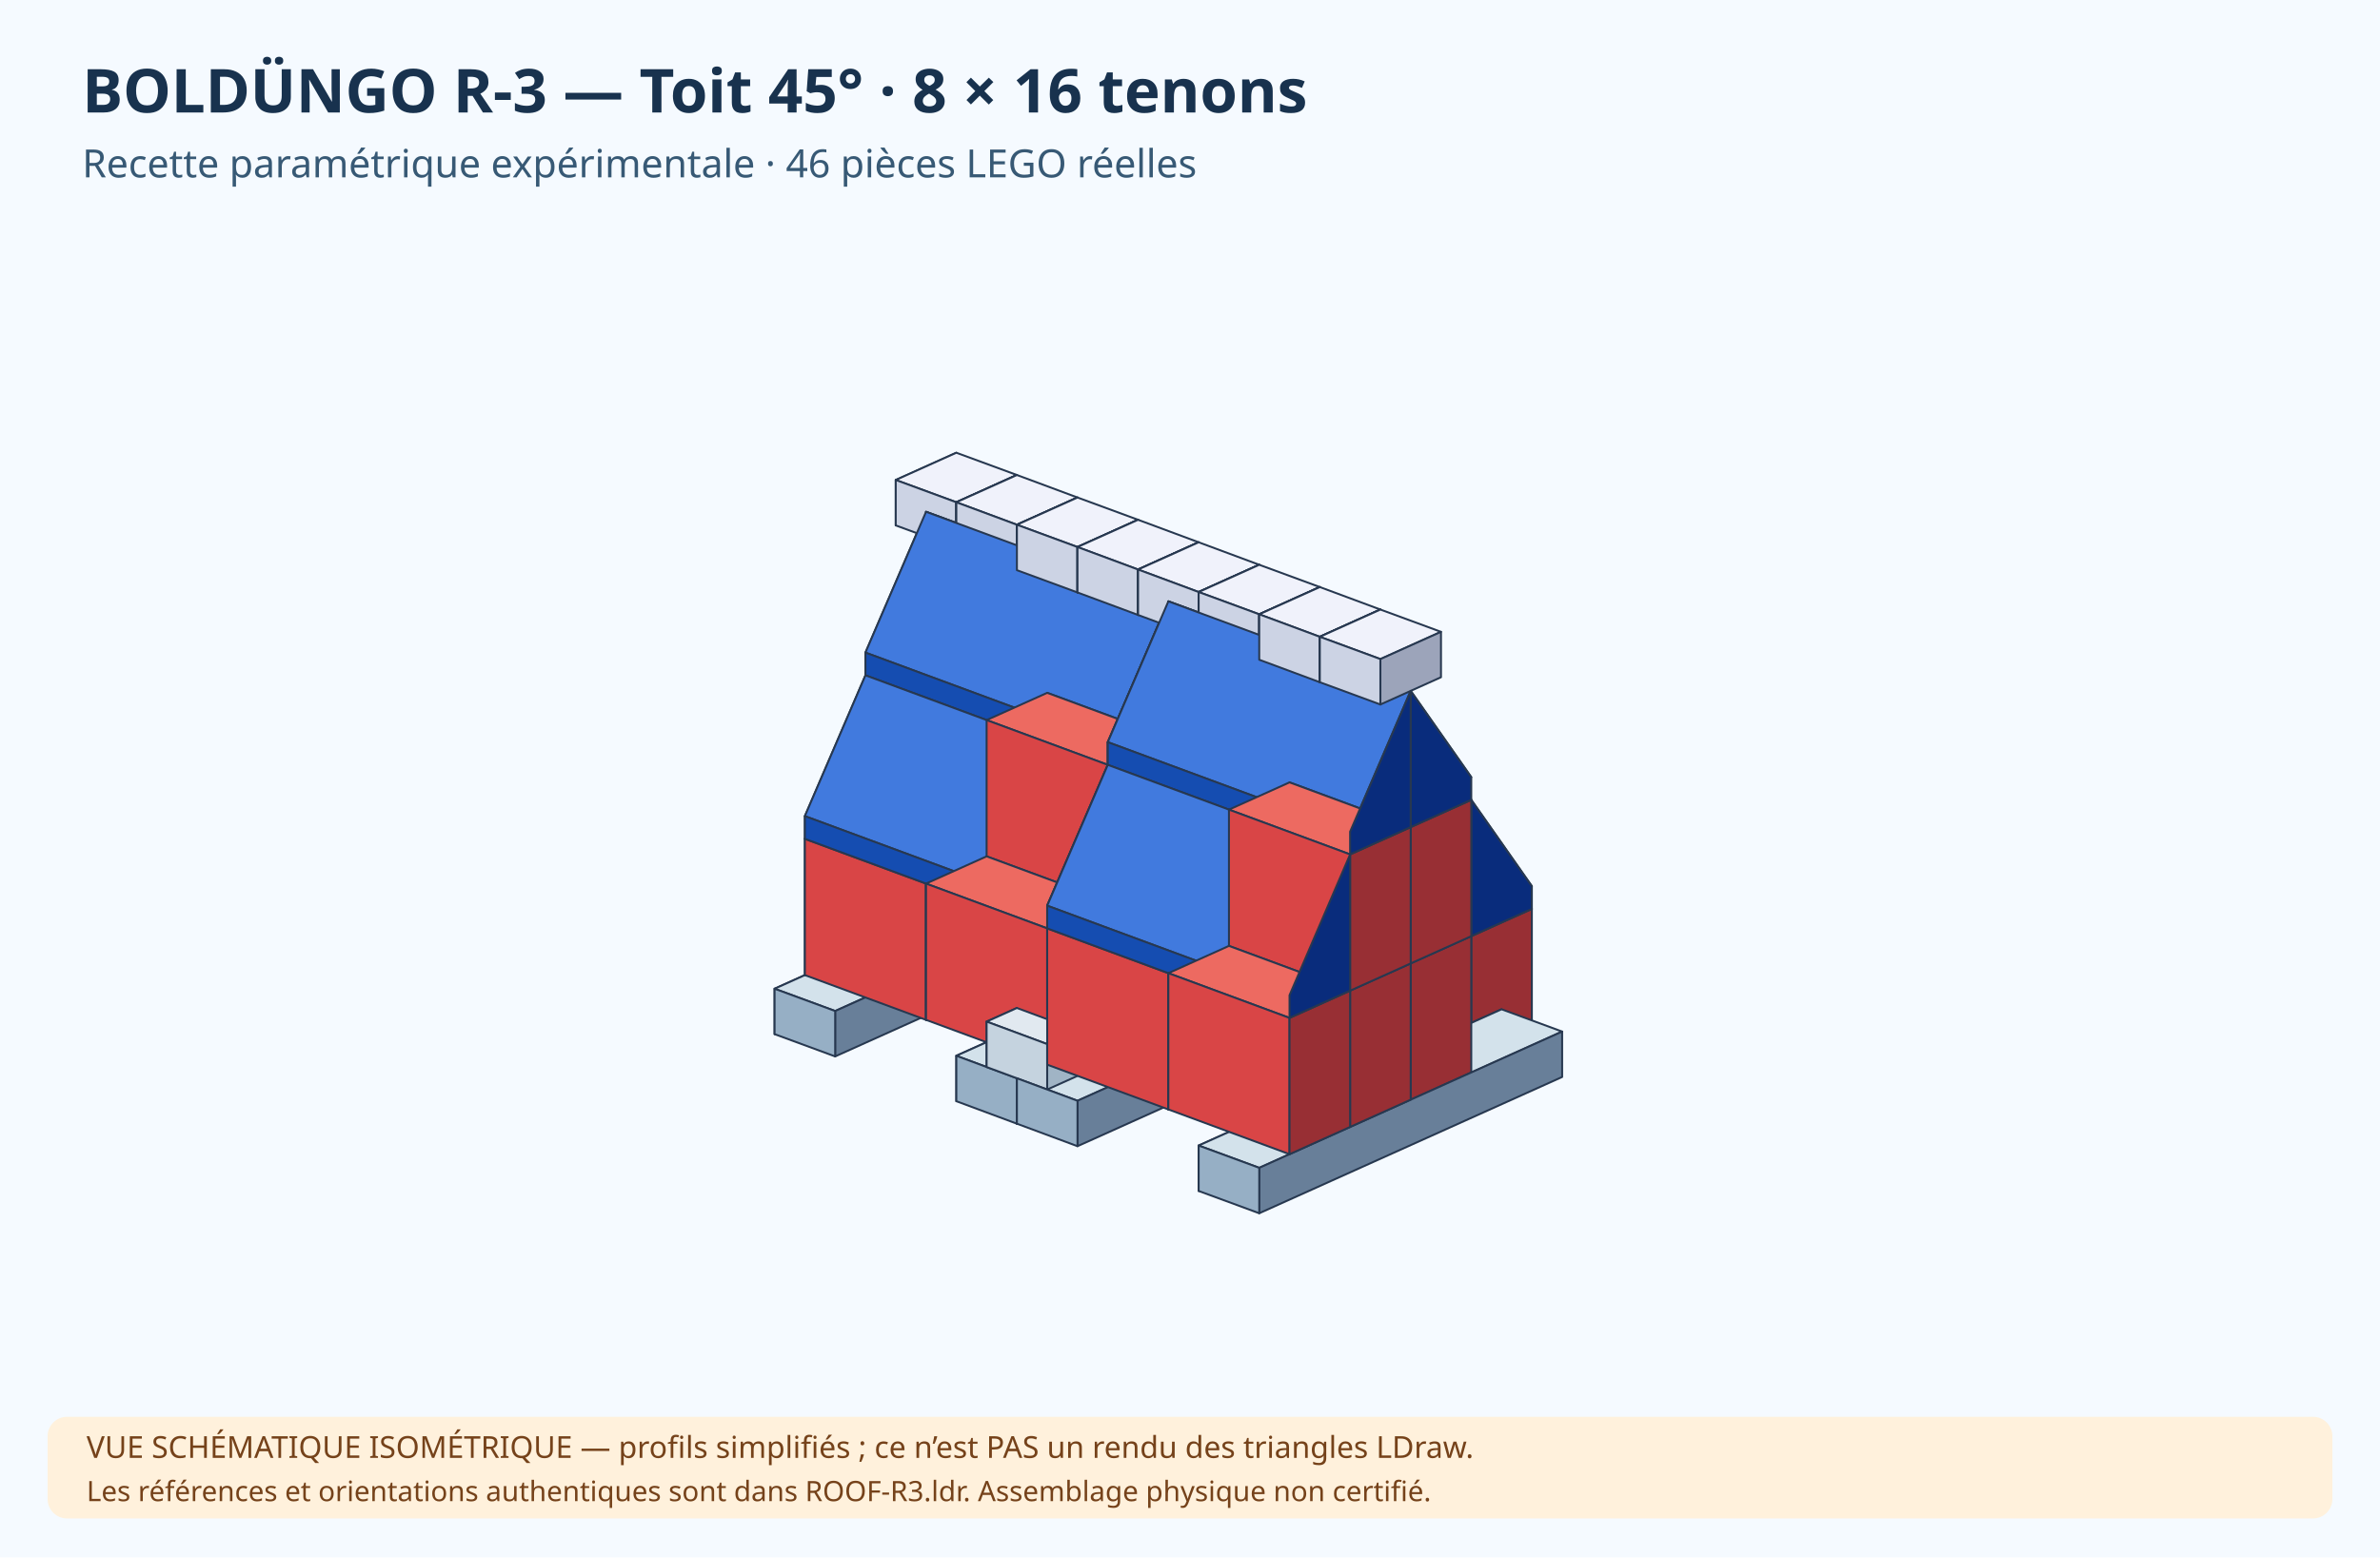
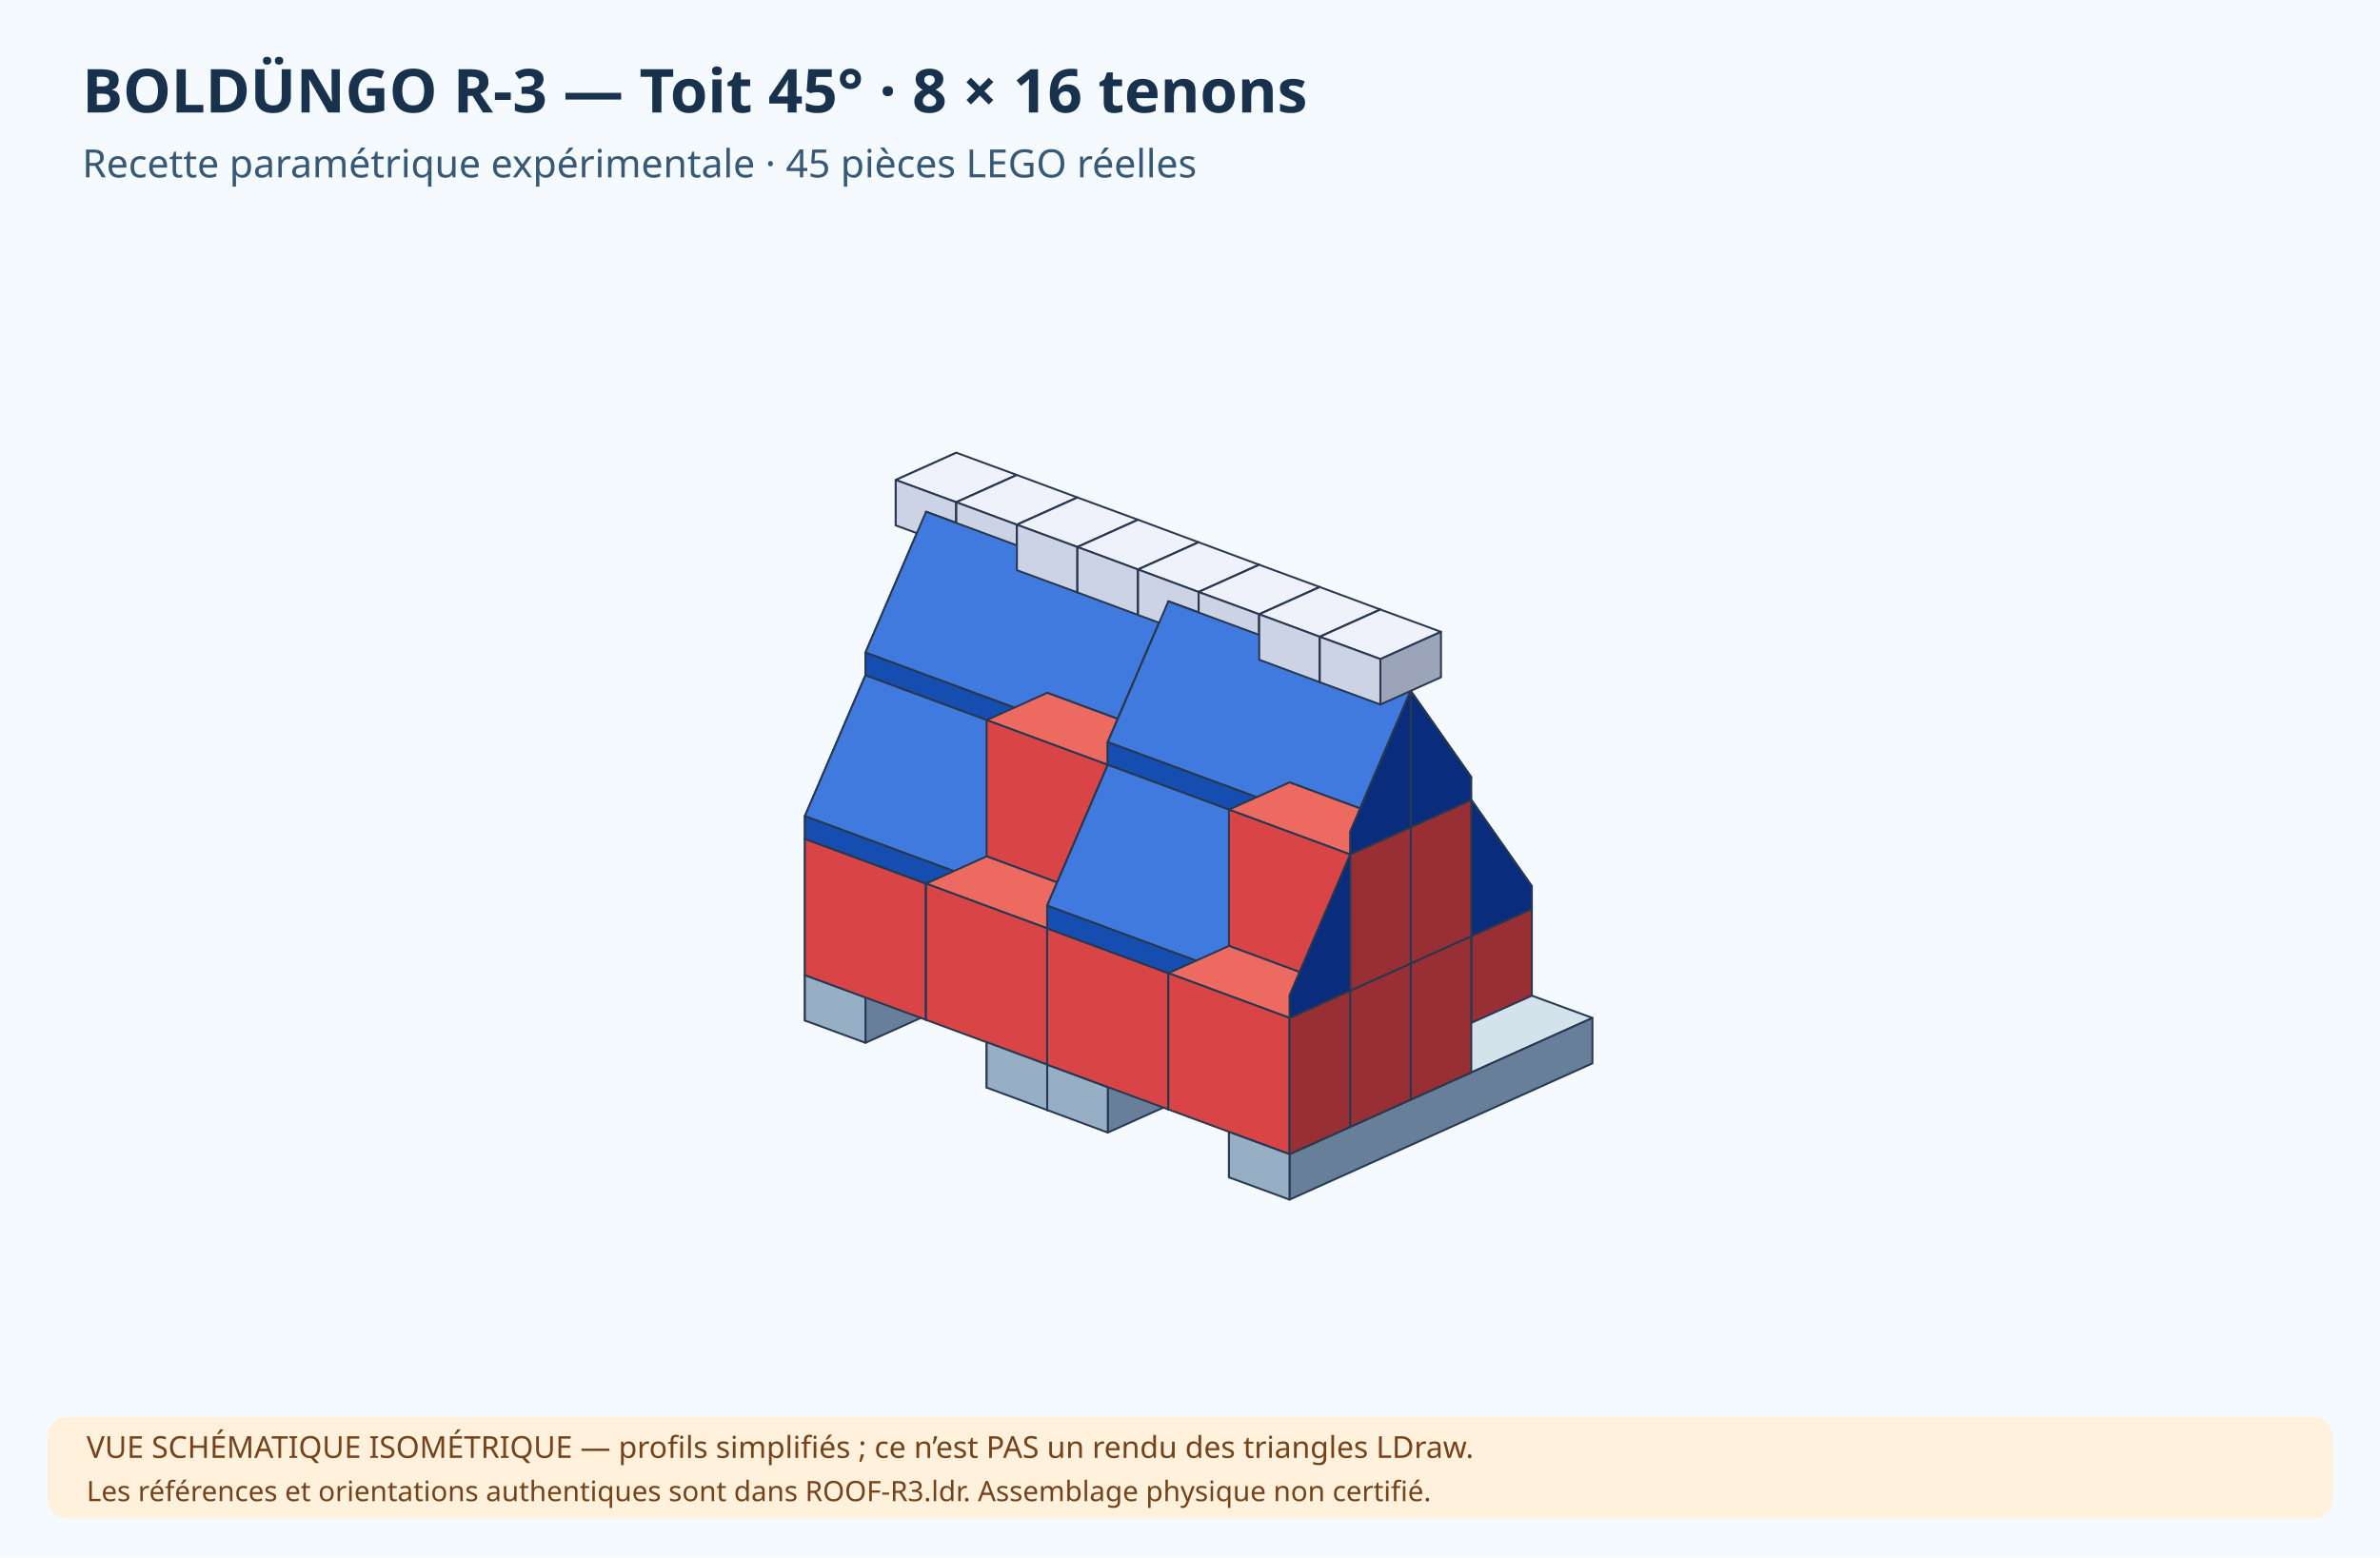
<svg xmlns="http://www.w3.org/2000/svg" width="1100" height="720" viewBox="0 0 1100 720">
  <rect width="1100" height="720" fill="#f5faff" />
  <text x="38" y="52" font-size="28" font-family="sans-serif" fill="#18324e" font-weight="bold">BOLDÜNGO R-3 — Toit 45° · 8 × 16 tenons</text>
-   <text x="38" y="82" font-size="18" font-family="sans-serif" fill="#375975">Recette paramétrique expérimentale · 46 pièces LEGO réelles</text>
+   <text x="38" y="82" font-size="18" font-family="sans-serif" fill="#375975">Recette paramétrique expérimentale · 45 pièces LEGO réelles</text>
  <g stroke-linejoin="round">
    <polygon points="484.0,400.4 456.0,413.0 456.0,350.0 484.0,337.4" fill="#982f34" stroke="#273850" stroke-width="0.9" />
    <polygon points="484.0,337.4 456.0,350.0 456.0,287.0 484.0,326.9" fill="#092c7c" stroke="#273850" stroke-width="0.9" />
+     <polygon points="512.0,408.8 372.0,471.8 372.0,450.8 512.0,387.8" fill="#687f99" stroke="#273850" stroke-width="0.9" />
    <polygon points="456.0,413.0 428.0,425.6 428.0,362.6 456.0,350.0" fill="#982f34" stroke="#273850" stroke-width="0.9" />
    <polygon points="484.0,337.4 456.0,350.0 512.0,370.7 540.0,358.1" fill="#ed6a61" stroke="#273850" stroke-width="0.9" />
    <polygon points="456.0,350.0 428.0,362.6 428.0,299.6 456.0,287.0" fill="#982f34" stroke="#273850" stroke-width="0.9" />
    <polygon points="456.0,287.0 428.0,299.6 428.0,236.6 456.0,276.5" fill="#092c7c" stroke="#273850" stroke-width="0.9" />
-     <polygon points="498.0,415.1 358.0,478.1 358.0,457.1 498.0,394.1" fill="#687f99" stroke="#273850" stroke-width="0.9" />
+     <polygon points="512.0,387.8 372.0,450.8 400.0,461.1 540.0,398.1" fill="#d3e2eb" stroke="#273850" stroke-width="0.9" />
    <polygon points="456.0,413.0 512.0,433.7 512.0,370.7 456.0,350.0" fill="#d94546" stroke="#273850" stroke-width="0.9" />
    <polygon points="442.0,230.3 414.0,242.9 414.0,221.9 442.0,209.3" fill="#9ca4ba" stroke="#273850" stroke-width="0.9" />
-     <polygon points="498.0,394.1 358.0,457.1 386.0,467.4 526.0,404.4" fill="#d3e2eb" stroke="#273850" stroke-width="0.9" />
+     <polygon points="540.0,419.1 400.0,482.1 400.0,461.1 540.0,398.1" fill="#687f99" stroke="#273850" stroke-width="0.9" />
    <polygon points="540.0,421.1 512.0,433.7 512.0,370.7 540.0,358.1" fill="#982f34" stroke="#273850" stroke-width="0.9" />
    <polygon points="428.0,425.6 400.0,438.2 400.0,375.2 428.0,362.6" fill="#982f34" stroke="#273850" stroke-width="0.9" />
    <polygon points="540.0,421.1 512.0,433.7 512.0,370.7 540.0,358.1" fill="#982f34" stroke="#273850" stroke-width="0.9" />
    <polygon points="456.0,350.0 428.0,362.6 484.0,383.3 512.0,370.7" fill="#ed6a61" stroke="#273850" stroke-width="0.9" />
    <polygon points="428.0,362.6 400.0,375.2 400.0,312.2 428.0,299.6" fill="#982f34" stroke="#273850" stroke-width="0.9" />
    <polygon points="484.0,326.9 456.0,287.0 568.0,328.4 596.0,368.3" fill="#417ade" stroke="#273850" stroke-width="0.9" />
    <polygon points="456.0,287.0 428.0,299.6 484.0,320.3 512.0,307.7" fill="#ed6a61" stroke="#273850" stroke-width="0.9" />
    <polygon points="428.0,299.6 400.0,312.2 400.0,301.7 428.0,236.6" fill="#092c7c" stroke="#273850" stroke-width="0.9" />
    <polygon points="442.0,209.3 414.0,221.9 442.0,232.2 470.0,219.6" fill="#f0f2fb" stroke="#273850" stroke-width="0.9" />
-     <polygon points="526.0,425.4 386.0,488.4 386.0,467.4 526.0,404.4" fill="#687f99" stroke="#273850" stroke-width="0.9" />
+     <polygon points="610.0,424.0 582.0,436.6 582.0,415.6 610.0,403.0" fill="#a0b4c5" stroke="#273850" stroke-width="0.9" />
    <polygon points="428.0,425.6 484.0,446.3 484.0,383.3 428.0,362.6" fill="#d94546" stroke="#273850" stroke-width="0.9" />
    <polygon points="428.0,362.6 484.0,383.3 484.0,320.3 428.0,299.6" fill="#d94546" stroke="#273850" stroke-width="0.9" />
    <polygon points="456.0,350.0 568.0,391.4 568.0,328.4 456.0,287.0" fill="#154db1" stroke="#273850" stroke-width="0.9" />
    <polygon points="414.0,242.9 442.0,253.2 442.0,232.2 414.0,221.9" fill="#ccd3e4" stroke="#273850" stroke-width="0.9" />
    <polygon points="470.0,240.6 442.0,253.2 442.0,232.2 470.0,219.6" fill="#9ca4ba" stroke="#273850" stroke-width="0.9" />
    <polygon points="470.0,240.6 442.0,253.2 442.0,232.2 470.0,219.6" fill="#9ca4ba" stroke="#273850" stroke-width="0.9" />
-     <polygon points="596.0,430.3 582.0,436.6 582.0,415.6 596.0,409.3" fill="#a0b4c5" stroke="#273850" stroke-width="0.9" />
+     <polygon points="610.0,403.0 582.0,415.6 610.0,426.0 638.0,413.4" fill="#e1e9f0" stroke="#273850" stroke-width="0.9" />
    <polygon points="512.0,433.7 484.0,446.3 484.0,383.3 512.0,370.7" fill="#982f34" stroke="#273850" stroke-width="0.9" />
    <polygon points="400.0,438.2 372.0,450.8 372.0,387.8 400.0,375.2" fill="#982f34" stroke="#273850" stroke-width="0.9" />
    <polygon points="512.0,433.7 484.0,446.3 484.0,383.3 512.0,370.7" fill="#982f34" stroke="#273850" stroke-width="0.9" />
    <polygon points="428.0,362.6 400.0,375.2 456.0,395.9 484.0,383.3" fill="#ed6a61" stroke="#273850" stroke-width="0.9" />
    <polygon points="540.0,358.1 512.0,370.7 568.0,391.4 596.0,378.8" fill="#ed6a61" stroke="#273850" stroke-width="0.9" />
    <polygon points="400.0,375.2 372.0,387.8 372.0,377.3 400.0,312.2" fill="#092c7c" stroke="#273850" stroke-width="0.9" />
    <polygon points="512.0,370.7 484.0,383.3 484.0,320.3 512.0,307.7" fill="#982f34" stroke="#273850" stroke-width="0.9" />
    <polygon points="512.0,370.7 484.0,383.3 484.0,320.3 512.0,307.7" fill="#982f34" stroke="#273850" stroke-width="0.9" />
    <polygon points="428.0,299.6 400.0,312.2 456.0,332.9 484.0,320.3" fill="#ed6a61" stroke="#273850" stroke-width="0.9" />
    <polygon points="456.0,276.5 428.0,236.6 540.0,278.0 568.0,317.9" fill="#417ade" stroke="#273850" stroke-width="0.9" />
    <polygon points="470.0,219.6 442.0,232.2 470.0,242.6 498.0,230.0" fill="#f0f2fb" stroke="#273850" stroke-width="0.9" />
-     <polygon points="596.0,409.3 582.0,415.6 610.0,426.0 624.0,419.7" fill="#e1e9f0" stroke="#273850" stroke-width="0.9" />
    <polygon points="582.0,436.6 610.0,447.0 610.0,426.0 582.0,415.6" fill="#c5d3df" stroke="#273850" stroke-width="0.9" />
+     <polygon points="638.0,434.4 610.0,447.0 610.0,426.0 638.0,413.4" fill="#a0b4c5" stroke="#273850" stroke-width="0.9" />
    <polygon points="400.0,438.2 456.0,458.9 456.0,395.9 400.0,375.2" fill="#d94546" stroke="#273850" stroke-width="0.9" />
    <polygon points="512.0,433.7 568.0,454.4 568.0,391.4 512.0,370.7" fill="#d94546" stroke="#273850" stroke-width="0.9" />
    <polygon points="400.0,375.2 456.0,395.9 456.0,332.9 400.0,312.2" fill="#d94546" stroke="#273850" stroke-width="0.9" />
    <polygon points="428.0,299.6 540.0,341.0 540.0,278.0 428.0,236.6" fill="#154db1" stroke="#273850" stroke-width="0.9" />
    <polygon points="442.0,253.2 470.0,263.6 470.0,242.6 442.0,232.2" fill="#ccd3e4" stroke="#273850" stroke-width="0.9" />
    <polygon points="498.0,251.0 470.0,263.6 470.0,242.6 498.0,230.0" fill="#9ca4ba" stroke="#273850" stroke-width="0.9" />
    <polygon points="498.0,251.0 470.0,263.6 470.0,242.6 498.0,230.0" fill="#9ca4ba" stroke="#273850" stroke-width="0.9" />
-     <polygon points="624.0,440.7 610.0,447.0 610.0,426.0 624.0,419.7" fill="#a0b4c5" stroke="#273850" stroke-width="0.9" />
+     <polygon points="372.0,471.8 400.0,482.1 400.0,461.1 372.0,450.8" fill="#96afc5" stroke="#273850" stroke-width="0.9" />
+     <polygon points="596.0,439.8 456.0,502.8 456.0,481.8 596.0,418.8" fill="#687f99" stroke="#273850" stroke-width="0.9" />
    <polygon points="484.0,446.3 456.0,458.9 456.0,395.9 484.0,383.3" fill="#982f34" stroke="#273850" stroke-width="0.9" />
    <polygon points="596.0,441.8 568.0,454.4 568.0,391.4 596.0,378.8" fill="#982f34" stroke="#273850" stroke-width="0.9" />
    <polygon points="484.0,446.3 456.0,458.9 456.0,395.9 484.0,383.3" fill="#982f34" stroke="#273850" stroke-width="0.9" />
    <polygon points="596.0,441.8 568.0,454.4 568.0,391.4 596.0,378.8" fill="#982f34" stroke="#273850" stroke-width="0.9" />
    <polygon points="400.0,375.2 372.0,387.8 428.0,408.5 456.0,395.9" fill="#ed6a61" stroke="#273850" stroke-width="0.9" />
    <polygon points="512.0,370.7 484.0,383.3 540.0,404.0 568.0,391.4" fill="#ed6a61" stroke="#273850" stroke-width="0.9" />
    <polygon points="596.0,378.8 568.0,391.4 568.0,328.4 596.0,368.3" fill="#092c7c" stroke="#273850" stroke-width="0.9" />
    <polygon points="596.0,378.8 568.0,391.4 568.0,328.4 596.0,368.3" fill="#092c7c" stroke="#273850" stroke-width="0.9" />
    <polygon points="484.0,383.3 456.0,395.9 456.0,332.9 484.0,320.3" fill="#982f34" stroke="#273850" stroke-width="0.9" />
    <polygon points="484.0,383.3 456.0,395.9 456.0,332.9 484.0,320.3" fill="#982f34" stroke="#273850" stroke-width="0.9" />
    <polygon points="512.0,307.7 484.0,320.3 540.0,341.0 568.0,328.4" fill="#ed6a61" stroke="#273850" stroke-width="0.9" />
    <polygon points="428.0,236.6 400.0,301.7 512.0,343.1 540.0,278.0" fill="#417ade" stroke="#273850" stroke-width="0.9" />
    <polygon points="498.0,230.0 470.0,242.6 498.0,252.9 526.0,240.3" fill="#f0f2fb" stroke="#273850" stroke-width="0.9" />
-     <polygon points="358.0,478.1 386.0,488.4 386.0,467.4 358.0,457.1" fill="#96afc5" stroke="#273850" stroke-width="0.9" />
-     <polygon points="582.0,446.1 442.0,509.1 442.0,488.1 582.0,425.1" fill="#687f99" stroke="#273850" stroke-width="0.9" />
+     <polygon points="596.0,418.8 456.0,481.8 484.0,492.2 624.0,429.2" fill="#d3e2eb" stroke="#273850" stroke-width="0.9" />
    <polygon points="372.0,450.8 428.0,471.5 428.0,408.5 372.0,387.8" fill="#d94546" stroke="#273850" stroke-width="0.9" />
    <polygon points="484.0,446.3 540.0,467.0 540.0,404.0 484.0,383.3" fill="#d94546" stroke="#273850" stroke-width="0.9" />
    <polygon points="484.0,383.3 540.0,404.0 540.0,341.0 484.0,320.3" fill="#d94546" stroke="#273850" stroke-width="0.9" />
    <polygon points="400.0,312.2 512.0,353.6 512.0,343.1 400.0,301.7" fill="#154db1" stroke="#273850" stroke-width="0.9" />
    <polygon points="470.0,263.6 498.0,273.9 498.0,252.9 470.0,242.6" fill="#ccd3e4" stroke="#273850" stroke-width="0.9" />
    <polygon points="526.0,261.3 498.0,273.9 498.0,252.9 526.0,240.3" fill="#9ca4ba" stroke="#273850" stroke-width="0.9" />
    <polygon points="526.0,261.3 498.0,273.9 498.0,252.9 526.0,240.3" fill="#9ca4ba" stroke="#273850" stroke-width="0.9" />
-     <polygon points="582.0,425.1 442.0,488.1 470.0,498.5 610.0,435.5" fill="#d3e2eb" stroke="#273850" stroke-width="0.9" />
+     <polygon points="624.0,450.2 484.0,513.2 484.0,492.2 624.0,429.2" fill="#687f99" stroke="#273850" stroke-width="0.9" />
+     <polygon points="624.0,450.2 484.0,513.2 484.0,492.2 624.0,429.2" fill="#687f99" stroke="#273850" stroke-width="0.9" />
    <polygon points="456.0,458.9 428.0,471.5 428.0,408.5 456.0,395.9" fill="#982f34" stroke="#273850" stroke-width="0.9" />
    <polygon points="568.0,454.4 540.0,467.0 540.0,404.0 568.0,391.4" fill="#982f34" stroke="#273850" stroke-width="0.9" />
    <polygon points="456.0,458.9 428.0,471.5 428.0,408.5 456.0,395.9" fill="#982f34" stroke="#273850" stroke-width="0.9" />
    <polygon points="568.0,454.4 540.0,467.0 540.0,404.0 568.0,391.4" fill="#982f34" stroke="#273850" stroke-width="0.9" />
    <polygon points="484.0,383.3 456.0,395.9 512.0,416.6 540.0,404.0" fill="#ed6a61" stroke="#273850" stroke-width="0.9" />
    <polygon points="596.0,378.8 568.0,391.4 624.0,412.1 652.0,399.5" fill="#ed6a61" stroke="#273850" stroke-width="0.9" />
    <polygon points="568.0,391.4 540.0,404.0 540.0,341.0 568.0,328.4" fill="#982f34" stroke="#273850" stroke-width="0.9" />
    <polygon points="568.0,391.4 540.0,404.0 540.0,341.0 568.0,328.4" fill="#982f34" stroke="#273850" stroke-width="0.9" />
    <polygon points="400.0,312.2 372.0,377.3 484.0,418.7 512.0,353.6" fill="#417ade" stroke="#273850" stroke-width="0.9" />
    <polygon points="484.0,320.3 456.0,332.9 512.0,353.6 540.0,341.0" fill="#ed6a61" stroke="#273850" stroke-width="0.9" />
    <polygon points="568.0,328.4 540.0,341.0 540.0,278.0 568.0,317.9" fill="#092c7c" stroke="#273850" stroke-width="0.9" />
    <polygon points="568.0,328.4 540.0,341.0 540.0,278.0 568.0,317.9" fill="#092c7c" stroke="#273850" stroke-width="0.9" />
    <polygon points="526.0,240.3 498.0,252.9 526.0,263.3 554.0,250.7" fill="#f0f2fb" stroke="#273850" stroke-width="0.9" />
-     <polygon points="610.0,456.5 470.0,519.5 470.0,498.5 610.0,435.5" fill="#687f99" stroke="#273850" stroke-width="0.9" />
-     <polygon points="610.0,456.5 470.0,519.5 470.0,498.5 610.0,435.5" fill="#687f99" stroke="#273850" stroke-width="0.9" />
+     <polygon points="624.0,429.2 484.0,492.2 512.0,502.6 652.0,439.6" fill="#d3e2eb" stroke="#273850" stroke-width="0.9" />
    <polygon points="456.0,458.9 512.0,479.6 512.0,416.6 456.0,395.9" fill="#d94546" stroke="#273850" stroke-width="0.9" />
    <polygon points="568.0,454.4 624.0,475.1 624.0,412.1 568.0,391.4" fill="#d94546" stroke="#273850" stroke-width="0.9" />
    <polygon points="372.0,387.8 484.0,429.2 484.0,418.7 372.0,377.3" fill="#154db1" stroke="#273850" stroke-width="0.9" />
    <polygon points="456.0,395.9 512.0,416.6 512.0,353.6 456.0,332.9" fill="#d94546" stroke="#273850" stroke-width="0.9" />
    <polygon points="498.0,273.9 526.0,284.3 526.0,263.3 498.0,252.9" fill="#ccd3e4" stroke="#273850" stroke-width="0.9" />
    <polygon points="554.0,271.7 526.0,284.3 526.0,263.3 554.0,250.7" fill="#9ca4ba" stroke="#273850" stroke-width="0.9" />
    <polygon points="554.0,271.7 526.0,284.3 526.0,263.3 554.0,250.7" fill="#9ca4ba" stroke="#273850" stroke-width="0.9" />
-     <polygon points="610.0,435.5 470.0,498.5 498.0,508.9 638.0,445.9" fill="#d3e2eb" stroke="#273850" stroke-width="0.9" />
+     <polygon points="652.0,460.6 512.0,523.6 512.0,502.6 652.0,439.6" fill="#687f99" stroke="#273850" stroke-width="0.9" />
    <polygon points="540.0,467.0 512.0,479.6 512.0,416.6 540.0,404.0" fill="#982f34" stroke="#273850" stroke-width="0.9" />
    <polygon points="652.0,462.5 624.0,475.1 624.0,412.1 652.0,399.5" fill="#982f34" stroke="#273850" stroke-width="0.9" />
    <polygon points="540.0,467.0 512.0,479.6 512.0,416.6 540.0,404.0" fill="#982f34" stroke="#273850" stroke-width="0.9" />
    <polygon points="652.0,462.5 624.0,475.1 624.0,412.1 652.0,399.5" fill="#982f34" stroke="#273850" stroke-width="0.9" />
    <polygon points="456.0,395.9 428.0,408.5 484.0,429.2 512.0,416.6" fill="#ed6a61" stroke="#273850" stroke-width="0.9" />
    <polygon points="568.0,391.4 540.0,404.0 596.0,424.7 624.0,412.1" fill="#ed6a61" stroke="#273850" stroke-width="0.9" />
    <polygon points="540.0,404.0 512.0,416.6 512.0,353.6 540.0,341.0" fill="#982f34" stroke="#273850" stroke-width="0.9" />
    <polygon points="540.0,404.0 512.0,416.6 512.0,353.6 540.0,341.0" fill="#982f34" stroke="#273850" stroke-width="0.9" />
    <polygon points="596.0,368.3 568.0,328.4 680.0,369.8 708.0,409.7" fill="#417ade" stroke="#273850" stroke-width="0.9" />
    <polygon points="568.0,328.4 540.0,341.0 596.0,361.7 624.0,349.1" fill="#ed6a61" stroke="#273850" stroke-width="0.9" />
    <polygon points="540.0,341.0 512.0,353.6 512.0,343.1 540.0,278.0" fill="#092c7c" stroke="#273850" stroke-width="0.9" />
    <polygon points="540.0,341.0 512.0,353.6 512.0,343.1 540.0,278.0" fill="#092c7c" stroke="#273850" stroke-width="0.9" />
    <polygon points="554.0,250.7 526.0,263.3 554.0,273.7 582.0,261.1" fill="#f0f2fb" stroke="#273850" stroke-width="0.9" />
-     <polygon points="638.0,466.9 498.0,529.9 498.0,508.9 638.0,445.9" fill="#687f99" stroke="#273850" stroke-width="0.9" />
    <polygon points="428.0,471.5 484.0,492.2 484.0,429.2 428.0,408.5" fill="#d94546" stroke="#273850" stroke-width="0.9" />
    <polygon points="540.0,467.0 596.0,487.7 596.0,424.7 540.0,404.0" fill="#d94546" stroke="#273850" stroke-width="0.9" />
    <polygon points="540.0,404.0 596.0,424.7 596.0,361.7 540.0,341.0" fill="#d94546" stroke="#273850" stroke-width="0.9" />
    <polygon points="568.0,391.4 680.0,432.8 680.0,369.8 568.0,328.4" fill="#154db1" stroke="#273850" stroke-width="0.9" />
    <polygon points="526.0,284.3 554.0,294.7 554.0,273.7 526.0,263.3" fill="#ccd3e4" stroke="#273850" stroke-width="0.9" />
    <polygon points="582.0,282.1 554.0,294.7 554.0,273.7 582.0,261.1" fill="#9ca4ba" stroke="#273850" stroke-width="0.9" />
    <polygon points="582.0,282.1 554.0,294.7 554.0,273.7 582.0,261.1" fill="#9ca4ba" stroke="#273850" stroke-width="0.9" />
+     <polygon points="456.0,502.8 484.0,513.2 484.0,492.2 456.0,481.8" fill="#96afc5" stroke="#273850" stroke-width="0.9" />
    <polygon points="512.0,479.6 484.0,492.2 484.0,429.2 512.0,416.6" fill="#982f34" stroke="#273850" stroke-width="0.9" />
    <polygon points="624.0,475.1 596.0,487.7 596.0,424.7 624.0,412.1" fill="#982f34" stroke="#273850" stroke-width="0.9" />
    <polygon points="512.0,479.6 484.0,492.2 484.0,429.2 512.0,416.6" fill="#982f34" stroke="#273850" stroke-width="0.9" />
    <polygon points="624.0,475.1 596.0,487.7 596.0,424.7 624.0,412.1" fill="#982f34" stroke="#273850" stroke-width="0.9" />
    <polygon points="540.0,404.0 512.0,416.6 568.0,437.3 596.0,424.7" fill="#ed6a61" stroke="#273850" stroke-width="0.9" />
    <polygon points="652.0,399.5 624.0,412.1 680.0,432.8 708.0,420.2" fill="#ed6a61" stroke="#273850" stroke-width="0.9" />
    <polygon points="512.0,416.6 484.0,429.2 484.0,418.7 512.0,353.6" fill="#092c7c" stroke="#273850" stroke-width="0.9" />
    <polygon points="512.0,416.6 484.0,429.2 484.0,418.7 512.0,353.6" fill="#092c7c" stroke="#273850" stroke-width="0.9" />
    <polygon points="624.0,412.1 596.0,424.7 596.0,361.7 624.0,349.1" fill="#982f34" stroke="#273850" stroke-width="0.9" />
    <polygon points="624.0,412.1 596.0,424.7 596.0,361.7 624.0,349.1" fill="#982f34" stroke="#273850" stroke-width="0.9" />
    <polygon points="540.0,341.0 512.0,353.6 568.0,374.3 596.0,361.7" fill="#ed6a61" stroke="#273850" stroke-width="0.9" />
    <polygon points="568.0,317.9 540.0,278.0 652.0,319.4 680.0,359.3" fill="#417ade" stroke="#273850" stroke-width="0.9" />
    <polygon points="582.0,261.1 554.0,273.7 582.0,284.0 610.0,271.4" fill="#f0f2fb" stroke="#273850" stroke-width="0.9" />
-     <polygon points="470.0,487.0 456.0,493.3 456.0,472.3 470.0,466.0" fill="#a0b4c5" stroke="#273850" stroke-width="0.9" />
-     <polygon points="442.0,509.1 470.0,519.5 470.0,498.5 442.0,488.1" fill="#96afc5" stroke="#273850" stroke-width="0.9" />
    <polygon points="512.0,479.6 568.0,500.3 568.0,437.3 512.0,416.6" fill="#d94546" stroke="#273850" stroke-width="0.9" />
    <polygon points="624.0,475.1 680.0,495.8 680.0,432.8 624.0,412.1" fill="#d94546" stroke="#273850" stroke-width="0.9" />
    <polygon points="512.0,416.6 568.0,437.3 568.0,374.3 512.0,353.6" fill="#d94546" stroke="#273850" stroke-width="0.9" />
    <polygon points="540.0,341.0 652.0,382.4 652.0,319.4 540.0,278.0" fill="#154db1" stroke="#273850" stroke-width="0.9" />
    <polygon points="554.0,294.7 582.0,305.0 582.0,284.0 554.0,273.7" fill="#ccd3e4" stroke="#273850" stroke-width="0.9" />
    <polygon points="610.0,292.4 582.0,305.0 582.0,284.0 610.0,271.4" fill="#9ca4ba" stroke="#273850" stroke-width="0.9" />
    <polygon points="610.0,292.4 582.0,305.0 582.0,284.0 610.0,271.4" fill="#9ca4ba" stroke="#273850" stroke-width="0.9" />
-     <polygon points="470.0,466.0 456.0,472.3 484.0,482.7 498.0,476.4" fill="#e1e9f0" stroke="#273850" stroke-width="0.9" />
-     <polygon points="456.0,493.3 484.0,503.7 484.0,482.7 456.0,472.3" fill="#c5d3df" stroke="#273850" stroke-width="0.9" />
+     <polygon points="484.0,513.2 512.0,523.6 512.0,502.6 484.0,492.2" fill="#96afc5" stroke="#273850" stroke-width="0.9" />
+     <polygon points="708.0,481.3 568.0,544.3 568.0,523.3 708.0,460.3" fill="#687f99" stroke="#273850" stroke-width="0.9" />
    <polygon points="596.0,487.7 568.0,500.3 568.0,437.3 596.0,424.7" fill="#982f34" stroke="#273850" stroke-width="0.9" />
    <polygon points="708.0,483.2 680.0,495.8 680.0,432.8 708.0,420.2" fill="#982f34" stroke="#273850" stroke-width="0.9" />
    <polygon points="596.0,487.7 568.0,500.3 568.0,437.3 596.0,424.7" fill="#982f34" stroke="#273850" stroke-width="0.9" />
    <polygon points="512.0,416.6 484.0,429.2 540.0,449.9 568.0,437.3" fill="#ed6a61" stroke="#273850" stroke-width="0.9" />
    <polygon points="624.0,412.1 596.0,424.7 652.0,445.4 680.0,432.8" fill="#ed6a61" stroke="#273850" stroke-width="0.9" />
    <polygon points="708.0,420.2 680.0,432.8 680.0,369.8 708.0,409.7" fill="#092c7c" stroke="#273850" stroke-width="0.9" />
    <polygon points="596.0,424.7 568.0,437.3 568.0,374.3 596.0,361.7" fill="#982f34" stroke="#273850" stroke-width="0.9" />
    <polygon points="596.0,424.7 568.0,437.3 568.0,374.3 596.0,361.7" fill="#982f34" stroke="#273850" stroke-width="0.9" />
    <polygon points="624.0,349.1 596.0,361.7 652.0,382.4 680.0,369.8" fill="#ed6a61" stroke="#273850" stroke-width="0.9" />
    <polygon points="540.0,278.0 512.0,343.1 624.0,384.5 652.0,319.4" fill="#417ade" stroke="#273850" stroke-width="0.9" />
    <polygon points="610.0,271.4 582.0,284.0 610.0,294.4 638.0,281.8" fill="#f0f2fb" stroke="#273850" stroke-width="0.9" />
-     <polygon points="498.0,497.4 484.0,503.7 484.0,482.7 498.0,476.4" fill="#a0b4c5" stroke="#273850" stroke-width="0.9" />
-     <polygon points="470.0,519.5 498.0,529.9 498.0,508.9 470.0,498.5" fill="#96afc5" stroke="#273850" stroke-width="0.9" />
-     <polygon points="694.0,487.6 554.0,550.6 554.0,529.6 694.0,466.6" fill="#687f99" stroke="#273850" stroke-width="0.9" />
+     <polygon points="708.0,460.3 568.0,523.3 596.0,533.6 736.0,470.6" fill="#d3e2eb" stroke="#273850" stroke-width="0.9" />
    <polygon points="484.0,492.2 540.0,512.9 540.0,449.9 484.0,429.2" fill="#d94546" stroke="#273850" stroke-width="0.9" />
    <polygon points="596.0,487.7 652.0,508.4 652.0,445.4 596.0,424.7" fill="#d94546" stroke="#273850" stroke-width="0.9" />
    <polygon points="596.0,424.7 652.0,445.4 652.0,382.4 596.0,361.7" fill="#d94546" stroke="#273850" stroke-width="0.9" />
    <polygon points="512.0,353.6 624.0,395.0 624.0,384.5 512.0,343.1" fill="#154db1" stroke="#273850" stroke-width="0.9" />
    <polygon points="582.0,305.0 610.0,315.4 610.0,294.4 582.0,284.0" fill="#ccd3e4" stroke="#273850" stroke-width="0.9" />
    <polygon points="638.0,302.8 610.0,315.4 610.0,294.4 638.0,281.8" fill="#9ca4ba" stroke="#273850" stroke-width="0.9" />
    <polygon points="638.0,302.8 610.0,315.4 610.0,294.4 638.0,281.8" fill="#9ca4ba" stroke="#273850" stroke-width="0.9" />
-     <polygon points="694.0,466.6 554.0,529.6 582.0,539.9 722.0,476.9" fill="#d3e2eb" stroke="#273850" stroke-width="0.9" />
+     <polygon points="736.0,491.6 596.0,554.6 596.0,533.6 736.0,470.6" fill="#687f99" stroke="#273850" stroke-width="0.9" />
    <polygon points="568.0,500.3 540.0,512.9 540.0,449.9 568.0,437.3" fill="#982f34" stroke="#273850" stroke-width="0.9" />
    <polygon points="680.0,495.8 652.0,508.4 652.0,445.4 680.0,432.8" fill="#982f34" stroke="#273850" stroke-width="0.9" />
    <polygon points="568.0,500.3 540.0,512.9 540.0,449.9 568.0,437.3" fill="#982f34" stroke="#273850" stroke-width="0.9" />
    <polygon points="596.0,424.7 568.0,437.3 624.0,458.0 652.0,445.4" fill="#ed6a61" stroke="#273850" stroke-width="0.9" />
    <polygon points="680.0,432.8 652.0,445.4 652.0,382.4 680.0,369.8" fill="#982f34" stroke="#273850" stroke-width="0.9" />
    <polygon points="512.0,353.6 484.0,418.7 596.0,460.1 624.0,395.0" fill="#417ade" stroke="#273850" stroke-width="0.9" />
    <polygon points="596.0,361.7 568.0,374.3 624.0,395.0 652.0,382.4" fill="#ed6a61" stroke="#273850" stroke-width="0.9" />
    <polygon points="680.0,369.8 652.0,382.4 652.0,319.4 680.0,359.3" fill="#092c7c" stroke="#273850" stroke-width="0.9" />
    <polygon points="638.0,281.8 610.0,294.4 638.0,304.7 666.0,292.1" fill="#f0f2fb" stroke="#273850" stroke-width="0.9" />
-     <polygon points="722.0,497.9 582.0,560.9 582.0,539.9 722.0,476.9" fill="#687f99" stroke="#273850" stroke-width="0.9" />
    <polygon points="568.0,500.3 624.0,521.0 624.0,458.0 568.0,437.3" fill="#d94546" stroke="#273850" stroke-width="0.9" />
    <polygon points="484.0,429.2 596.0,470.6 596.0,460.1 484.0,418.7" fill="#154db1" stroke="#273850" stroke-width="0.9" />
    <polygon points="568.0,437.3 624.0,458.0 624.0,395.0 568.0,374.3" fill="#d94546" stroke="#273850" stroke-width="0.9" />
    <polygon points="610.0,315.4 638.0,325.7 638.0,304.7 610.0,294.4" fill="#ccd3e4" stroke="#273850" stroke-width="0.9" />
    <polygon points="666.0,313.1 638.0,325.7 638.0,304.7 666.0,292.1" fill="#9ca4ba" stroke="#273850" stroke-width="0.9" />
    <polygon points="652.0,508.4 624.0,521.0 624.0,458.0 652.0,445.4" fill="#982f34" stroke="#273850" stroke-width="0.9" />
    <polygon points="568.0,437.3 540.0,449.9 596.0,470.6 624.0,458.0" fill="#ed6a61" stroke="#273850" stroke-width="0.9" />
    <polygon points="652.0,445.4 624.0,458.0 624.0,395.0 652.0,382.4" fill="#982f34" stroke="#273850" stroke-width="0.9" />
    <polygon points="652.0,382.4 624.0,395.0 624.0,384.5 652.0,319.4" fill="#092c7c" stroke="#273850" stroke-width="0.9" />
    <polygon points="540.0,512.9 596.0,533.6 596.0,470.6 540.0,449.9" fill="#d94546" stroke="#273850" stroke-width="0.9" />
+     <polygon points="568.0,544.3 596.0,554.6 596.0,533.6 568.0,523.3" fill="#96afc5" stroke="#273850" stroke-width="0.9" />
    <polygon points="624.0,521.0 596.0,533.6 596.0,470.6 624.0,458.0" fill="#982f34" stroke="#273850" stroke-width="0.9" />
    <polygon points="624.0,458.0 596.0,470.6 596.0,460.1 624.0,395.0" fill="#092c7c" stroke="#273850" stroke-width="0.9" />
-     <polygon points="554.0,550.6 582.0,560.9 582.0,539.9 554.0,529.6" fill="#96afc5" stroke="#273850" stroke-width="0.9" />
  </g>
  <rect x="22" y="655" width="1056" height="47" rx="9" fill="#fff1dc" />
  <text x="40" y="674" font-family="sans-serif" font-size="14" fill="#75421a">VUE SCHÉMATIQUE ISOMÉTRIQUE — profils simplifiés ; ce n’est PAS un rendu des triangles LDraw.</text>
  <text x="40" y="694" font-family="sans-serif" font-size="13" fill="#75421a">Les références et orientations authentiques sont dans ROOF-R3.ldr. Assemblage physique non certifié.</text>
</svg>
